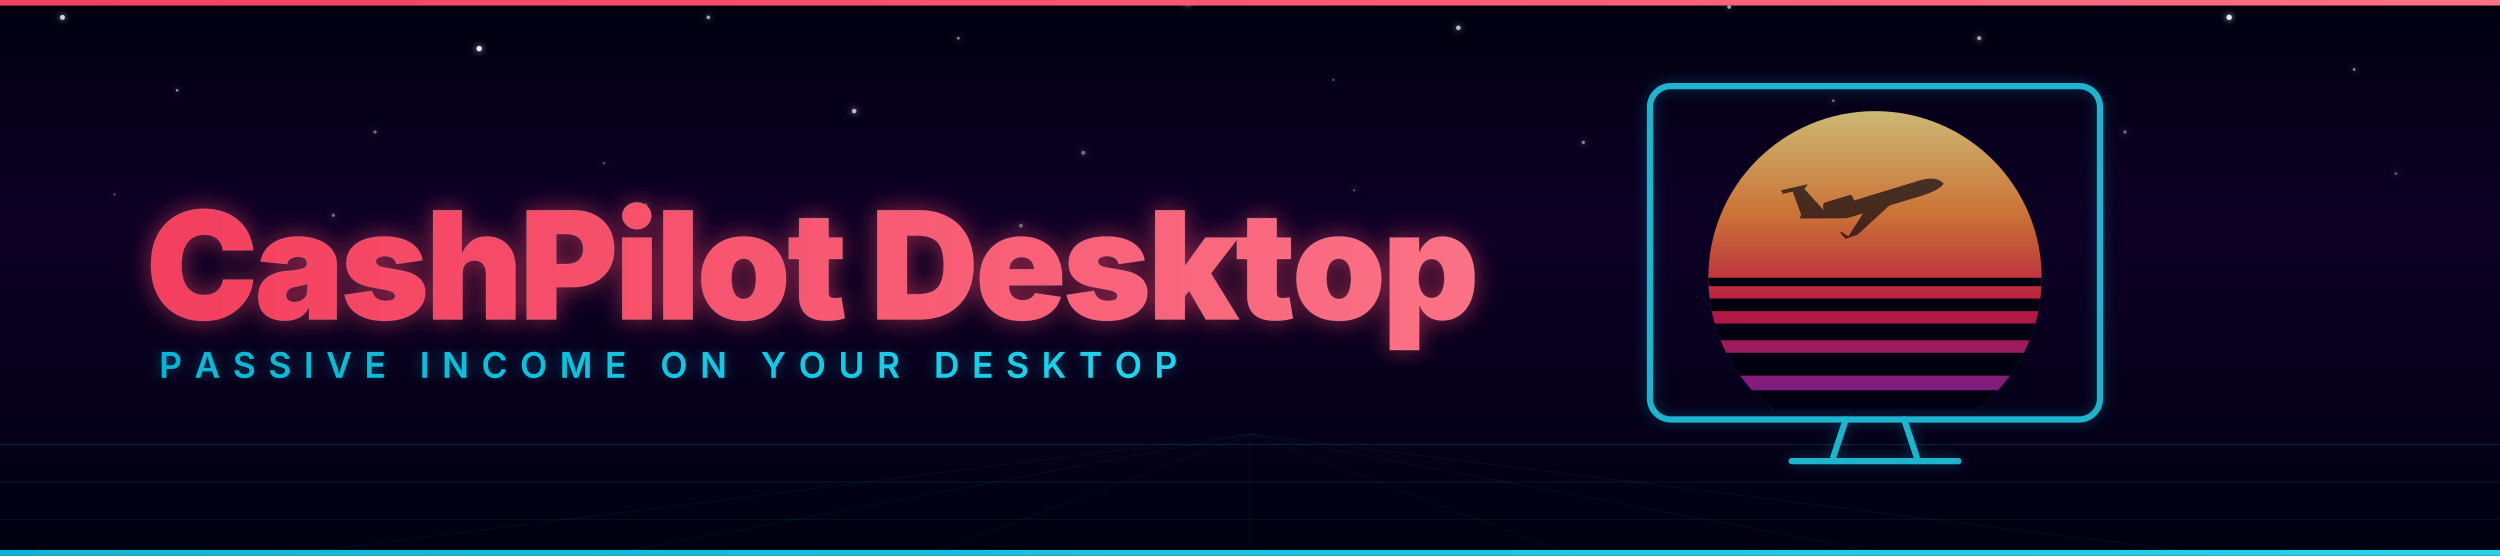
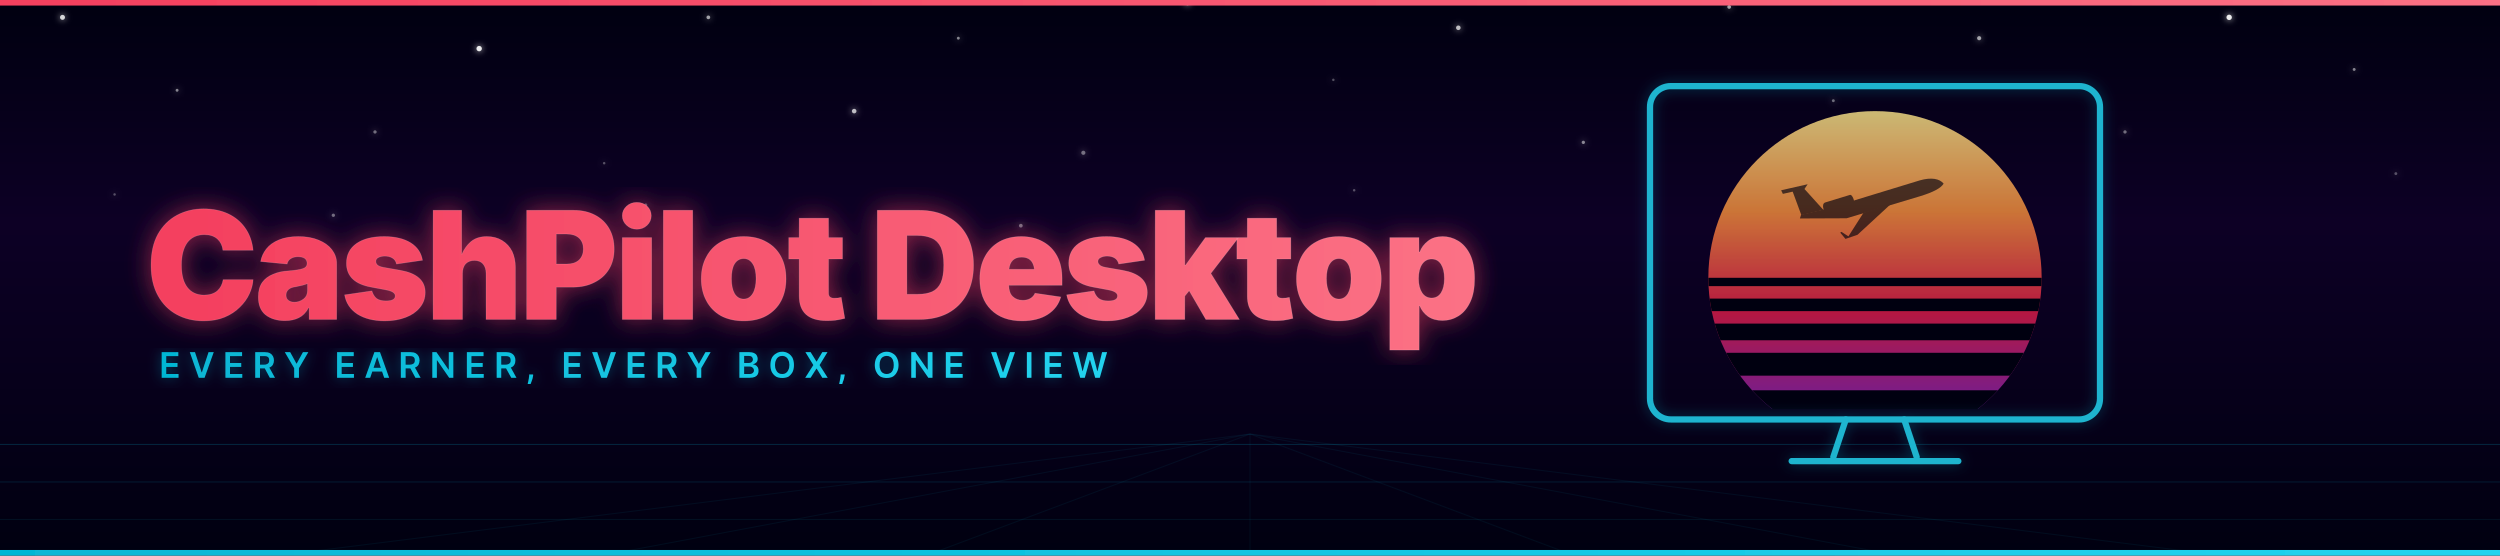
<svg xmlns="http://www.w3.org/2000/svg" viewBox="0 0 900 200" width="900" height="200" role="img" aria-label="CashPilot Desktop">
  <defs>
    <linearGradient id="bg" x1="0%" y1="0%" x2="0%" y2="100%">
      <stop offset="0%" stop-color="#000010" />
      <stop offset="40%" stop-color="#0d0025" />
      <stop offset="100%" stop-color="#000010" />
    </linearGradient>
    <linearGradient id="sun" x1="0%" y1="0%" x2="0%" y2="100%">
      <stop offset="0%" stop-color="#fde68a" />
      <stop offset="30%" stop-color="#fb923c" />
      <stop offset="60%" stop-color="#e11d48" />
      <stop offset="100%" stop-color="#6d28d9" />
    </linearGradient>
    <linearGradient id="pk" x1="0%" y1="0%" x2="100%" y2="0%">
      <stop offset="0%" stop-color="#f43f5e" />
      <stop offset="100%" stop-color="#fb7185" />
    </linearGradient>
    <linearGradient id="cy" x1="0%" y1="0%" x2="100%" y2="0%">
      <stop offset="0%" stop-color="#06b6d4" />
      <stop offset="100%" stop-color="#22d3ee" />
    </linearGradient>
    <filter id="pg">
      <feGaussianBlur stdDeviation="6" result="b" />
      <feFlood flood-color="#f43f5e" flood-opacity="0.5" result="c" />
      <feComposite in="c" in2="b" operator="in" result="g" />
      <feMerge>
        <feMergeNode in="g" />
        <feMergeNode in="SourceGraphic" />
      </feMerge>
    </filter>
    <filter id="cg">
      <feGaussianBlur stdDeviation="3" result="b" />
      <feFlood flood-color="#06b6d4" flood-opacity="0.4" result="c" />
      <feComposite in="c" in2="b" operator="in" result="g" />
      <feMerge>
        <feMergeNode in="g" />
        <feMergeNode in="SourceGraphic" />
      </feMerge>
    </filter>
    <filter id="sg">
      <feGaussianBlur stdDeviation="1.5" result="b" />
      <feMerge>
        <feMergeNode in="b" />
        <feMergeNode in="SourceGraphic" />
      </feMerge>
    </filter>
    <clipPath id="cue">
      <rect x="797" y="63" width="206" height="150" rx="6" />
    </clipPath>
    <clipPath id="sc">
      <circle cx="900" cy="150" r="80" />
    </clipPath>
  </defs>
  <rect width="900" height="200" fill="url(#bg)" />
  <g transform="translate(0,-12.5) scale(0.75)">
    <g fill="#fff" filter="url(#sg)">
      <circle cx="30" cy="25" r="1.2" opacity="0.8" />
      <circle cx="85" cy="60" r="0.7" opacity="0.5" />
      <circle cx="120" cy="15" r="1" opacity="0.7" />
      <circle cx="180" cy="80" r="0.8" opacity="0.4" />
      <circle cx="230" cy="40" r="1.3" opacity="0.9" />
      <circle cx="290" cy="95" r="0.6" opacity="0.3" />
      <circle cx="340" cy="25" r="0.9" opacity="0.6" />
      <circle cx="410" cy="70" r="1.1" opacity="0.7" />
      <circle cx="460" cy="35" r="0.7" opacity="0.5" />
      <circle cx="520" cy="90" r="1" opacity="0.4" />
      <circle cx="570" cy="18" r="1.2" opacity="0.8" />
      <circle cx="640" cy="55" r="0.6" opacity="0.3" />
      <circle cx="700" cy="30" r="1.1" opacity="0.7" />
      <circle cx="760" cy="85" r="0.8" opacity="0.5" />
      <circle cx="830" cy="20" r="0.9" opacity="0.6" />
      <circle cx="880" cy="65" r="0.7" opacity="0.4" />
      <circle cx="950" cy="35" r="1" opacity="0.6" />
      <circle cx="1020" cy="80" r="0.8" opacity="0.4" />
      <circle cx="1070" cy="25" r="1.3" opacity="0.9" />
      <circle cx="1130" cy="50" r="0.7" opacity="0.5" />
      <circle cx="1180" cy="15" r="1" opacity="0.7" />
      <circle cx="55" cy="110" r="0.6" opacity="0.3" />
      <circle cx="160" cy="120" r="0.8" opacity="0.4" />
      <circle cx="310" cy="115" r="0.7" opacity="0.3" />
      <circle cx="490" cy="125" r="0.9" opacity="0.4" />
      <circle cx="650" cy="108" r="0.6" opacity="0.3" />
      <circle cx="1150" cy="100" r="0.7" opacity="0.3" />
    </g>
    <g clip-path="url(#cue)">
      <circle cx="900" cy="150" r="80" fill="url(#sun)" opacity="0.8" />
      <g clip-path="url(#sc)">
        <rect x="815" y="150" width="170" height="4" fill="#000010" />
        <rect x="815" y="160" width="170" height="6" fill="#000010" />
        <rect x="815" y="172" width="170" height="8" fill="#000010" />
        <rect x="815" y="186" width="170" height="11" fill="#000010" />
        <rect x="815" y="204" width="170" height="16" fill="#000010" />
        <g id="plane" transform="translate(899,114) rotate(-17) scale(0.95)" fill="#000010" opacity="0.65">
          <path d="M37,1.2 C35.8,-1.8 32,-3.8 26,-3.9 L-22,-3.9 L-36.5,-4.8 L-37.6,-3.2 L-15,3.6 L24,3.8 C30.5,3.8 35,3 37,1.2 Z" />
          <path d="M-25,-3.9 L-31.8,-18.4 L-37.2,-18.6 L-36.4,-4.6 Z" />
          <path d="M-28.8,-18.6 L-42.5,-19.6 L-42.2,-17.6 L-31,-16.8 Z" />
          <path d="M-10,-7.2 L-23,-7.2 C-25.4,-7.2 -25.4,-1.8 -23,-1.8 L-10,-1.8 C-8.4,-1.8 -8.4,-7.2 -10,-7.2 Z" />
          <path d="M9,3 L-6,3.4 L-16.8,12.6 L-19.5,9.4 L-20.2,9.6 L-18.6,13.4 L-12.2,13.2 Z" />
        </g>
      </g>
    </g>
    <g fill="none" stroke="#22d3ee" stroke-width="3" stroke-linejoin="round" stroke-linecap="round" opacity="0.85" filter="url(#cg)">
      <rect x="792" y="58" width="216" height="160" rx="10" />
      <path d="M886,218 L880,236 M914,218 L920,236 M860,238 L940,238" />
    </g>
    <g stroke="#06b6d4" stroke-width="0.5">
      <line x1="0" y1="230" x2="1200" y2="230" opacity="0.2" />
      <line x1="0" y1="248" x2="1200" y2="248" opacity="0.14" />
      <line x1="0" y1="266" x2="1200" y2="266" opacity="0.09" />
      <line x1="0" y1="284" x2="1200" y2="284" opacity="0.05" />
      <line x1="600" y1="225" x2="0" y2="300" opacity="0.07" />
      <line x1="600" y1="225" x2="200" y2="300" opacity="0.07" />
      <line x1="600" y1="225" x2="400" y2="300" opacity="0.07" />
      <line x1="600" y1="225" x2="600" y2="300" opacity="0.07" />
      <line x1="600" y1="225" x2="800" y2="300" opacity="0.07" />
      <line x1="600" y1="225" x2="1000" y2="300" opacity="0.07" />
      <line x1="600" y1="225" x2="1200" y2="300" opacity="0.07" />
    </g>
    <path id="ttl" d="M97.7 170.7Q90.5 170.7 84.8 167.6Q79.1 164.5 75.8 158.5Q72.5 152.5 72.5 143.9Q72.5 135.1 75.8 129.1Q79.2 123.1 84.9 120Q90.7 116.9 97.7 116.9Q104.2 116.9 109.3 119.2Q114.5 121.6 117.6 126Q120.8 130.4 121.5 136.8H107Q106.6 133.4 104.4 131.4Q102.1 129.3 98.1 129.3Q92.8 129.3 89.9 133.1Q87.1 137 87.1 143.9Q87.1 151.1 90 154.7Q92.8 158.3 98 158.3Q101.9 158.3 104.3 156.3Q106.6 154.2 107.1 150.9H121.5Q121.3 154.2 119.7 157.7Q118.1 161.2 115.1 164.1Q112.1 167.1 107.8 168.9Q103.5 170.7 97.7 170.7ZM136.8 170.6Q131.1 170.6 127.5 167.8Q124 165 124 159.2Q124 154.9 125.9 152.2Q127.8 149.6 131.1 148.3Q134.3 146.9 138.4 146.7Q143.3 146.3 145.4 145.6Q147.4 144.9 147.4 143.2V143.1Q147.4 141.6 146.3 140.7Q145.1 139.9 143 139.9Q141 139.9 139.6 140.8Q138.2 141.6 137.8 143.4L125.1 142.2Q125.7 138.9 127.8 136.2Q130 133.4 133.9 131.8Q137.7 130.2 143.2 130.2Q148.8 130.2 152.9 131.9Q157.1 133.6 159.3 136.5Q161.6 139.5 161.6 143.1V170H148.4V164.4H148.1Q146.3 167.8 143.4 169.2Q140.6 170.6 136.8 170.6ZM141.3 161.7Q143.7 161.7 145.7 160.2Q147.6 158.8 147.6 156.1V152.8Q145.4 153.7 142 154.3Q139.5 154.6 138.4 155.7Q137.3 156.8 137.3 158.3Q137.3 160 138.4 160.8Q139.5 161.7 141.3 161.7ZM184.7 170.7Q176.7 170.7 171.5 167.4Q166.4 164 165.4 158.2L178.5 156.3Q179.2 158.6 180.7 159.9Q182.3 161.1 185.3 161.1Q189.7 161.1 189.7 158.7Q189.7 156.6 185.2 155.8L178.3 154.5Q166.3 152.4 166.3 143Q166.3 136.9 171.2 133.5Q176 130.2 184.4 130.2Q192.2 130.2 197.1 133.2Q201.9 136.2 202.8 141.6L190.3 143.4Q189.9 141.4 188.3 140.5Q186.8 139.6 184.7 139.6Q182.9 139.6 181.6 140.3Q180.4 140.9 180.4 142.2Q180.4 143 181.1 143.8Q181.9 144.6 184.1 145L192.1 146.4Q204.1 148.5 204.1 157Q204.1 161.2 201.5 164.3Q199 167.4 194.7 169Q190.3 170.7 184.7 170.7ZM222 147.9V170H207.9V117.6H221.6V138.9Q223.2 135.1 226 132.7Q228.9 130.2 233.7 130.2Q237.9 130.2 241 132.1Q244.1 134 245.8 137.3Q247.4 140.7 247.4 145V170H233.3V147.9Q233.3 145 231.8 143.3Q230.4 141.7 227.7 141.7Q225.1 141.7 223.5 143.3Q222 145 222 147.9ZM252.8 170V117.6H275.4Q281.2 117.6 285.6 119.9Q290 122.2 292.4 126.4Q294.8 130.6 294.8 136.2Q294.8 141.8 292.3 145.9Q289.8 150 285.3 152.2Q280.9 154.5 274.9 154.5H267V170ZM267 143.4H272Q275.8 143.4 277.9 141.5Q280 139.5 280 136.2Q280 132.8 277.9 130.9Q275.8 129 272 129H267ZM298.7 170V130.7H312.8V170ZM305.7 126.7Q302.8 126.7 300.8 124.8Q298.7 122.9 298.7 120.2Q298.7 117.5 300.8 115.6Q302.8 113.8 305.7 113.8Q308.6 113.8 310.6 115.6Q312.6 117.5 312.6 120.2Q312.6 122.9 310.6 124.8Q308.6 126.7 305.7 126.7ZM332.5 117.6V170H318.4V117.6ZM357 170.7Q350.6 170.7 346 168.2Q341.5 165.6 339.1 161.1Q336.6 156.5 336.6 150.5Q336.6 144.4 339.1 139.9Q341.5 135.3 346 132.8Q350.6 130.2 357 130.2Q363.4 130.2 367.9 132.8Q372.5 135.3 374.9 139.9Q377.3 144.4 377.3 150.5Q377.3 156.5 374.9 161.1Q372.5 165.6 367.9 168.2Q363.4 170.7 357 170.7ZM357 160.2Q359.7 160.2 361.3 157.6Q362.9 155 362.9 150.4Q362.9 145.7 361.3 143.3Q359.7 140.8 357 140.8Q354.2 140.8 352.6 143.3Q351.1 145.7 351.1 150.4Q351.1 155 352.6 157.6Q354.2 160.2 357 160.2ZM404.4 130.7V141H397.7V157.4Q397.7 159.8 400.4 159.8Q401 159.8 402.2 159.7Q403.4 159.5 403.8 159.4L405.5 169.5Q403.1 170.1 400.9 170.4Q398.8 170.6 396.9 170.6Q383.6 170.6 383.6 158.7V141H378.6V130.7H383.6V121.4H397.7V130.7ZM441.3 170H421.1V117.6H441.1Q449.2 117.6 455 120.8Q460.9 123.9 464.1 129.8Q467.3 135.7 467.3 143.9Q467.3 152 464.1 157.9Q460.9 163.7 455.1 166.9Q449.3 170 441.3 170ZM435.3 157.9H440.7Q444.6 157.9 447.4 156.7Q450.2 155.4 451.6 152.4Q453 149.3 453 143.9Q453 138.4 451.6 135.3Q450.1 132.2 447.3 131Q444.4 129.7 440.3 129.7H435.3ZM490.6 170.7Q481.1 170.7 475.7 165.3Q470.3 160 470.3 150.5Q470.3 144.4 472.8 139.8Q475.2 135.3 479.7 132.7Q484.2 130.2 490.2 130.2Q496.2 130.2 500.6 132.7Q505 135.1 507.4 139.6Q509.8 144.1 509.8 150.4V153.6H484.2Q484.3 157.3 486.1 159Q488 160.8 490.9 160.8Q493.1 160.8 494.6 159.9Q496.1 159 496.8 157.4L509.2 159.2Q507.7 164.5 502.9 167.6Q498.1 170.7 490.6 170.7ZM484.3 145.9H496.5Q495.8 140.1 490.4 140.1Q485 140.1 484.3 145.9ZM531.3 170.7Q523.3 170.7 518.2 167.4Q513.1 164 512 158.2L525.1 156.3Q525.8 158.6 527.4 159.9Q529 161.1 532 161.1Q536.4 161.1 536.4 158.7Q536.4 156.6 531.9 155.8L524.9 154.5Q513 152.4 513 143Q513 136.9 517.8 133.5Q522.7 130.2 531.1 130.2Q538.9 130.2 543.7 133.2Q548.5 136.2 549.4 141.6L537 143.4Q536.5 141.4 535 140.5Q533.5 139.6 531.4 139.6Q529.6 139.6 528.3 140.3Q527 140.9 527 142.2Q527 143 527.8 143.8Q528.5 144.6 530.7 145L538.8 146.4Q550.7 148.5 550.7 157Q550.7 161.2 548.2 164.3Q545.7 167.4 541.3 169Q537 170.7 531.3 170.7ZM554.5 170V117.6H568.7V143.9H569.1L578.6 130.7H594.5L581.2 147.9L594.9 170H578.8L570.8 156.2L568.7 158.8V170ZM619.6 130.7V141H612.8V157.4Q612.8 159.8 615.5 159.8Q616.1 159.8 617.3 159.7Q618.5 159.5 618.9 159.4L620.6 169.5Q618.2 170.1 616.1 170.4Q613.9 170.6 612 170.6Q598.7 170.6 598.7 158.7V141H593.7V130.7H598.7V121.4H612.8V130.7ZM642.7 170.7Q636.3 170.7 631.7 168.2Q627.1 165.6 624.7 161.1Q622.3 156.5 622.3 150.5Q622.3 144.4 624.7 139.9Q627.1 135.3 631.7 132.8Q636.3 130.2 642.7 130.2Q649.1 130.2 653.6 132.8Q658.1 135.3 660.5 139.9Q663 144.4 663 150.5Q663 156.5 660.5 161.1Q658.1 165.6 653.6 168.2Q649.1 170.7 642.7 170.7ZM642.7 160.2Q645.4 160.2 647 157.6Q648.5 155 648.5 150.4Q648.5 145.7 647 143.3Q645.4 140.8 642.7 140.8Q639.9 140.8 638.3 143.3Q636.7 145.7 636.7 150.4Q636.7 155 638.3 157.6Q639.9 160.2 642.7 160.2ZM667.1 184.7V130.7H681.1V137.6H681.5Q682.6 134.6 685.4 132.4Q688.1 130.2 692.5 130.2Q696.4 130.2 699.9 132.3Q703.4 134.4 705.6 138.8Q707.8 143.3 707.8 150.4Q707.8 157.2 705.7 161.6Q703.6 166.1 700.1 168.3Q696.6 170.5 692.4 170.5Q688.2 170.5 685.4 168.5Q682.7 166.5 681.5 163.5H681.2V184.7ZM687.2 159.7Q690.1 159.7 691.7 157.2Q693.3 154.7 693.3 150.4Q693.3 146 691.7 143.5Q690.1 141 687.2 141Q684.3 141 682.6 143.5Q680.9 146 680.9 150.4Q680.9 154.6 682.6 157.2Q684.3 159.7 687.2 159.7Z" fill="url(#pk)" filter="url(#pg)" />
    <use href="#ttl" fill="none" stroke="#fff" stroke-width="0.3" opacity="0.2" />
-     <path d="M77.6 198V185.6H82.3Q83.7 185.6 84.7 186.2Q85.6 186.7 86.1 187.6Q86.6 188.5 86.6 189.7Q86.6 190.9 86.1 191.8Q85.6 192.8 84.6 193.3Q83.7 193.8 82.2 193.8H79.9V198ZM79.9 192H81.9Q83.2 192 83.8 191.4Q84.4 190.7 84.4 189.7Q84.4 188.7 83.8 188.1Q83.2 187.5 81.9 187.5H79.9ZM93.8 198 98.1 185.6H100.9L105.3 198H102.9L101.8 194.9H97.2L96.2 198ZM97.8 193.2H101.2L100.7 191.6Q100.4 190.7 100.1 189.7Q99.8 188.6 99.5 187.4Q99.1 188.7 98.9 189.7Q98.6 190.8 98.3 191.6ZM117.3 198.2Q115.2 198.2 113.9 197.2Q112.6 196.2 112.5 194.4H114.7Q114.8 195.3 115.5 195.8Q116.3 196.3 117.3 196.3Q118.4 196.3 119.1 195.8Q119.8 195.3 119.8 194.5Q119.8 193.8 119.2 193.4Q118.6 193.1 117.6 192.8L116.1 192.4Q114.6 192 113.7 191.2Q112.9 190.4 112.9 189.1Q112.9 188 113.5 187.2Q114 186.4 115.1 185.9Q116.1 185.5 117.4 185.5Q118.7 185.5 119.7 185.9Q120.7 186.4 121.2 187.2Q121.8 188 121.8 189H119.7Q119.6 188.2 119 187.8Q118.3 187.4 117.3 187.4Q116.3 187.4 115.7 187.8Q115.1 188.3 115.1 189Q115.1 189.5 115.4 189.8Q115.7 190.2 116.2 190.4Q116.7 190.6 117.2 190.7L118.4 191Q119.3 191.2 120.1 191.6Q120.9 192 121.5 192.7Q122 193.5 122 194.5Q122 195.6 121.4 196.4Q120.9 197.3 119.8 197.7Q118.8 198.2 117.3 198.2ZM134.4 198.2Q132.2 198.2 130.9 197.2Q129.7 196.2 129.6 194.4H131.8Q131.8 195.3 132.6 195.8Q133.3 196.3 134.4 196.3Q135.5 196.3 136.1 195.8Q136.8 195.3 136.8 194.5Q136.8 193.8 136.2 193.4Q135.6 193.1 134.6 192.8L133.2 192.4Q131.7 192 130.8 191.2Q129.9 190.4 129.9 189.1Q129.9 188 130.5 187.2Q131.1 186.4 132.1 185.9Q133.1 185.5 134.4 185.5Q135.8 185.5 136.7 185.9Q137.7 186.4 138.3 187.2Q138.9 188 138.9 189H136.7Q136.7 188.2 136 187.8Q135.4 187.4 134.4 187.4Q133.4 187.4 132.8 187.8Q132.2 188.3 132.2 189Q132.2 189.5 132.5 189.8Q132.8 190.2 133.3 190.4Q133.8 190.6 134.3 190.7L135.4 191Q136.3 191.2 137.2 191.6Q138 192 138.5 192.7Q139.1 193.5 139.1 194.5Q139.1 195.6 138.5 196.4Q137.9 197.3 136.9 197.7Q135.9 198.2 134.4 198.2ZM149.3 185.6V198H147.1V185.6ZM161.4 198 157 185.6H159.4L161.6 192.1Q161.9 192.9 162.2 193.9Q162.4 195 162.8 196.2Q163.4 193.7 164 192.1L166.1 185.6H168.5L164.2 198ZM176.2 198V185.6H184.2V187.5H178.4V190.8H183.8V192.7H178.4V196.1H184.2V198ZM205 185.6V198H202.7V185.6ZM213.4 198V185.6H216L220.2 192.4Q220.6 193 221 193.7Q221.3 194.4 221.7 195.3Q221.7 194.4 221.6 193.6Q221.6 192.7 221.6 192.1V185.6H223.9V198H221.4L217.5 191.9Q217.2 191.4 216.9 190.8Q216.6 190.3 216.3 189.7Q216 189.1 215.5 188.3Q215.6 189.5 215.7 190.4Q215.7 191.3 215.7 191.9V198ZM237.6 198.2Q236 198.2 234.7 197.4Q233.4 196.7 232.7 195.2Q232 193.8 232 191.8Q232 189.8 232.7 188.4Q233.5 187 234.7 186.2Q236 185.5 237.6 185.5Q239 185.5 240.1 186Q241.2 186.5 241.9 187.4Q242.6 188.4 242.8 189.7H240.6Q240.4 188.7 239.6 188.1Q238.8 187.4 237.7 187.4Q236.1 187.4 235.2 188.6Q234.2 189.7 234.2 191.8Q234.2 194 235.2 195.1Q236.1 196.2 237.7 196.2Q238.8 196.2 239.6 195.6Q240.4 195 240.6 193.9H242.8Q242.7 195.1 242 196Q241.3 197 240.2 197.6Q239.1 198.2 237.6 198.2ZM256.2 198.2Q254.6 198.2 253.3 197.4Q252 196.7 251.2 195.2Q250.5 193.8 250.5 191.8Q250.5 189.8 251.2 188.4Q252 187 253.3 186.2Q254.6 185.5 256.2 185.5Q257.8 185.5 259.1 186.2Q260.4 187 261.1 188.4Q261.8 189.8 261.8 191.8Q261.8 193.8 261.1 195.2Q260.4 196.7 259.1 197.4Q257.8 198.2 256.2 198.2ZM256.2 196.2Q257.7 196.2 258.7 195.1Q259.6 193.9 259.6 191.8Q259.6 189.7 258.7 188.6Q257.7 187.4 256.2 187.4Q254.7 187.4 253.7 188.6Q252.7 189.7 252.7 191.8Q252.7 193.9 253.7 195.1Q254.7 196.2 256.2 196.2ZM269.9 198V185.6H273.3L275.6 192Q275.8 192.4 275.9 193Q276.1 193.6 276.2 194.2Q276.4 194.9 276.6 195.5Q276.7 194.9 276.9 194.2Q277 193.6 277.2 193Q277.4 192.4 277.5 192L279.8 185.6H283.1V198H280.9V191.8Q280.9 191.3 280.9 190.6Q281 189.9 281 189.2Q281 188.4 281 187.6Q280.8 188.4 280.6 189.2Q280.3 190 280.1 190.7Q279.9 191.3 279.8 191.8L277.5 198H275.6L273.3 191.8Q273.1 191.4 272.9 190.7Q272.7 190.1 272.5 189.3Q272.3 188.5 272 187.7Q272.1 188.4 272.1 189.2Q272.1 189.9 272.1 190.6Q272.1 191.3 272.1 191.8V198ZM291.6 198V185.6H299.7V187.5H293.8V190.8H299.2V192.7H293.8V196.1H299.7V198ZM323.5 198.2Q321.9 198.2 320.6 197.4Q319.3 196.7 318.6 195.2Q317.8 193.8 317.8 191.8Q317.8 189.8 318.6 188.4Q319.3 187 320.6 186.2Q321.9 185.5 323.5 185.5Q325.1 185.5 326.4 186.2Q327.7 187 328.4 188.4Q329.2 189.8 329.2 191.8Q329.2 193.8 328.4 195.2Q327.7 196.7 326.4 197.4Q325.1 198.2 323.5 198.2ZM323.5 196.2Q325 196.2 326 195.1Q326.9 193.9 326.9 191.8Q326.9 189.7 326 188.6Q325 187.4 323.5 187.4Q322 187.4 321 188.6Q320 189.7 320 191.8Q320 193.9 321 195.1Q322 196.2 323.5 196.2ZM337.3 198V185.6H339.8L344.1 192.4Q344.4 193 344.8 193.7Q345.2 194.4 345.6 195.3Q345.5 194.4 345.5 193.6Q345.4 192.7 345.4 192.1V185.6H347.7V198H345.2L341.3 191.9Q341 191.4 340.7 190.8Q340.4 190.3 340.1 189.7Q339.8 189.1 339.4 188.3Q339.4 189.5 339.5 190.4Q339.5 191.3 339.5 191.9V198ZM370.2 198V193.2L365.6 185.6H368.2L370.4 189.5Q370.7 190 370.9 190.4Q371.1 190.8 371.3 191.4Q371.5 190.8 371.7 190.4Q371.9 190 372.2 189.5L374.4 185.6H376.9L372.4 193.2V198ZM389.9 198.2Q388.3 198.2 387 197.4Q385.7 196.7 384.9 195.2Q384.2 193.8 384.2 191.8Q384.2 189.8 384.9 188.4Q385.7 187 387 186.2Q388.3 185.5 389.9 185.5Q391.5 185.5 392.8 186.2Q394.1 187 394.8 188.4Q395.6 189.8 395.6 191.8Q395.6 193.8 394.8 195.2Q394.1 196.7 392.8 197.4Q391.5 198.2 389.9 198.2ZM389.9 196.2Q391.4 196.2 392.4 195.1Q393.3 193.9 393.3 191.8Q393.3 189.7 392.4 188.6Q391.4 187.4 389.9 187.4Q388.4 187.4 387.4 188.6Q386.4 189.7 386.4 191.8Q386.4 193.9 387.4 195.1Q388.4 196.2 389.9 196.2ZM408.7 198.2Q407.2 198.2 406 197.6Q404.9 197 404.3 196Q403.7 195 403.7 193.7V185.6H405.9V193.5Q405.9 194.7 406.6 195.4Q407.4 196.2 408.7 196.2Q409.9 196.2 410.7 195.4Q411.5 194.7 411.5 193.5V185.6H413.7V193.7Q413.7 195 413.1 196Q412.4 197 411.3 197.6Q410.2 198.2 408.7 198.2ZM422.2 198V185.6H426.8Q428.9 185.6 430 186.7Q431.1 187.8 431.1 189.6Q431.1 190.8 430.6 191.7Q430 192.7 428.9 193.1L431.6 198H429.1L426.7 193.5H424.4V198ZM424.4 191.6H426.5Q427.7 191.6 428.3 191.1Q428.9 190.6 428.9 189.6Q428.9 188.6 428.3 188Q427.7 187.5 426.4 187.5H424.4ZM453.7 198H449.5V185.6H453.8Q455.6 185.6 457 186.4Q458.3 187.1 459 188.5Q459.7 189.9 459.7 191.8Q459.7 193.7 459 195.1Q458.3 196.5 456.9 197.3Q455.6 198 453.7 198ZM451.8 196.1H453.6Q457.5 196.1 457.5 191.8Q457.5 187.5 453.7 187.5H451.8ZM467.8 198V185.6H475.8V187.5H470V190.8H475.4V192.7H470V196.1H475.9V198ZM488.4 198.2Q486.3 198.2 485 197.2Q483.7 196.2 483.6 194.4H485.8Q485.9 195.3 486.6 195.8Q487.4 196.3 488.4 196.3Q489.5 196.3 490.2 195.8Q490.9 195.3 490.9 194.5Q490.9 193.8 490.3 193.4Q489.7 193.1 488.7 192.8L487.3 192.4Q485.7 192 484.9 191.2Q484 190.4 484 189.1Q484 188 484.6 187.2Q485.2 186.4 486.2 185.9Q487.2 185.5 488.5 185.5Q489.8 185.5 490.8 185.9Q491.8 186.4 492.4 187.2Q492.9 188 493 189H490.8Q490.7 188.2 490.1 187.8Q489.5 187.4 488.5 187.4Q487.4 187.4 486.8 187.8Q486.2 188.3 486.2 189Q486.2 189.5 486.5 189.8Q486.9 190.2 487.4 190.4Q487.8 190.6 488.3 190.7L489.5 191Q490.4 191.2 491.2 191.6Q492.1 192 492.6 192.7Q493.1 193.5 493.1 194.5Q493.1 195.6 492.6 196.4Q492 197.3 491 197.7Q489.9 198.2 488.4 198.2ZM501.2 198V185.6H503.4V189.3L503.3 191.9Q503.8 191.3 504.3 190.7Q504.7 190 505.3 189.3L508.6 185.6H511.3L506.6 191L511.4 198H508.8L505.1 192.5L503.4 194.3V198ZM518.6 187.5V185.6H528.4V187.5H524.6V198H522.4V187.5ZM541.6 198.2Q540 198.2 538.7 197.4Q537.4 196.7 536.7 195.2Q535.9 193.8 535.9 191.8Q535.9 189.8 536.7 188.4Q537.4 187 538.7 186.2Q540 185.5 541.6 185.5Q543.3 185.5 544.5 186.2Q545.8 187 546.6 188.4Q547.3 189.8 547.3 191.8Q547.3 193.8 546.6 195.2Q545.8 196.7 544.5 197.4Q543.3 198.2 541.6 198.2ZM541.6 196.2Q543.1 196.2 544.1 195.1Q545.1 193.9 545.1 191.8Q545.1 189.7 544.1 188.6Q543.1 187.4 541.6 187.4Q540.1 187.4 539.1 188.6Q538.2 189.7 538.2 191.8Q538.2 193.9 539.1 195.1Q540.1 196.2 541.6 196.2ZM555.4 198V185.6H560Q561.4 185.6 562.4 186.2Q563.4 186.7 563.9 187.6Q564.4 188.5 564.4 189.7Q564.4 190.9 563.9 191.8Q563.4 192.8 562.4 193.3Q561.4 193.8 560 193.8H557.6V198ZM557.6 192H559.7Q561 192 561.5 191.4Q562.1 190.7 562.1 189.7Q562.1 188.7 561.5 188.1Q561 187.5 559.7 187.5H557.6Z" fill="url(#cy)" filter="url(#cg)" />
+     <path d="M77.6 198V185.7H85.6V187.6H79.8V190.9H85.2V192.8H79.8V196.2H85.7V198ZM93.6 185.7 96.8 195.4H96.9L100.1 185.7H102.6L98.2 198H95.4L91.1 185.7ZM108.2 198V185.7H116.2V187.6H110.4V190.9H115.8V192.8H110.4V196.2H116.3V198ZM122.5 198V185.7H127.2Q128.6 185.7 129.6 186.2Q130.5 186.7 131 187.6Q131.5 188.5 131.5 189.6Q131.5 190.8 131 191.7Q130.5 192.6 129.5 193Q128.6 193.5 127.1 193.5H123.8V191.7H126.8Q127.7 191.7 128.2 191.4Q128.7 191.2 129 190.7Q129.2 190.3 129.2 189.6Q129.2 189 129 188.5Q128.7 188 128.2 187.8Q127.7 187.6 126.8 187.6H124.8V198ZM128.9 192.4 132 198H129.5L126.5 192.4ZM136.7 185.7H139.3L142.3 191.2H142.4L145.4 185.7H148L143.5 193.4V198H141.2V193.4ZM161.8 198V185.7H169.8V187.6H164V190.9H169.4V192.8H164V196.2H169.9V198ZM177.7 198H175.3L179.7 185.7H182.4L186.8 198H184.4L181.1 188.2H181ZM177.8 193.2H184.3V195H177.8ZM192.4 198V185.7H197.1Q198.5 185.7 199.5 186.2Q200.4 186.7 200.9 187.6Q201.4 188.5 201.4 189.6Q201.4 190.8 200.9 191.7Q200.4 192.6 199.4 193Q198.5 193.5 197 193.5H193.7V191.7H196.7Q197.6 191.7 198.1 191.4Q198.6 191.2 198.9 190.7Q199.1 190.3 199.1 189.6Q199.1 189 198.9 188.5Q198.6 188 198.1 187.8Q197.6 187.6 196.7 187.6H194.7V198ZM198.8 192.4 201.9 198H199.4L196.4 192.4ZM217.6 185.7V198H215.6L209.8 189.6H209.7V198H207.5V185.7H209.5L215.3 194.1H215.4V185.7ZM224.1 198V185.7H232.1V187.6H226.3V190.9H231.7V192.8H226.3V196.2H232.2V198ZM238.4 198V185.7H243Q244.5 185.7 245.4 186.2Q246.4 186.7 246.9 187.6Q247.4 188.5 247.4 189.6Q247.4 190.8 246.9 191.7Q246.4 192.6 245.4 193Q244.4 193.5 243 193.5H239.7V191.7H242.7Q243.5 191.7 244.1 191.4Q244.6 191.2 244.9 190.7Q245.1 190.3 245.1 189.6Q245.1 189 244.9 188.5Q244.6 188 244.1 187.8Q243.5 187.6 242.7 187.6H240.6V198ZM244.8 192.4 247.9 198H245.4L242.3 192.4ZM255.9 196.4 255.9 197Q255.8 197.8 255.6 198.5Q255.3 199.3 255.1 199.9Q254.9 200.6 254.7 201H253.3Q253.3 200.6 253.5 200Q253.6 199.3 253.8 198.5Q253.9 197.9 254 197L254 196.4ZM270.7 198V185.7H278.7V187.6H272.9V190.9H278.3V192.8H272.9V196.2H278.8V198ZM286.7 185.7 289.9 195.4H290L293.2 185.7H295.7L291.3 198H288.6L284.2 185.7ZM301.3 198V185.7H309.4V187.6H303.6V190.9H309V192.8H303.6V196.2H309.4V198ZM315.7 198V185.7H320.3Q321.7 185.7 322.7 186.2Q323.7 186.7 324.2 187.6Q324.7 188.5 324.7 189.6Q324.7 190.8 324.2 191.7Q323.6 192.6 322.7 193Q321.7 193.5 320.3 193.5H317V191.7H320Q320.8 191.7 321.3 191.4Q321.9 191.2 322.1 190.7Q322.4 190.3 322.4 189.6Q322.4 189 322.1 188.5Q321.9 188 321.3 187.8Q320.8 187.6 320 187.6H317.9V198ZM322 192.4 325.1 198H322.6L319.6 192.4ZM329.9 185.7H332.4L335.4 191.2H335.5L338.6 185.7H341.1L336.6 193.4V198H334.4V193.4ZM354.9 198V185.7H359.6Q361 185.7 361.9 186.1Q362.8 186.5 363.2 187.2Q363.7 188 363.7 188.9Q363.7 189.6 363.4 190.2Q363.1 190.7 362.6 191Q362.1 191.4 361.5 191.5V191.6Q362.2 191.7 362.8 192Q363.4 192.4 363.8 193.1Q364.1 193.7 364.1 194.7Q364.1 195.6 363.7 196.4Q363.2 197.2 362.3 197.6Q361.3 198 359.9 198ZM357.2 196.2H359.6Q360.8 196.2 361.3 195.7Q361.9 195.2 361.9 194.5Q361.9 194 361.6 193.5Q361.3 193.1 360.8 192.8Q360.3 192.6 359.6 192.6H357.2ZM357.2 190.9H359.4Q360 190.9 360.4 190.7Q360.9 190.5 361.1 190.1Q361.4 189.7 361.4 189.2Q361.4 188.5 360.9 188Q360.4 187.5 359.4 187.5H357.2ZM381.1 191.9Q381.1 193.9 380.4 195.3Q379.6 196.7 378.4 197.5Q377.1 198.1 375.5 198.1Q373.8 198.1 372.6 197.5Q371.3 196.7 370.5 195.3Q369.8 193.9 369.8 191.9Q369.8 189.9 370.5 188.4Q371.3 187 372.6 186.3Q373.8 185.5 375.5 185.5Q377.1 185.5 378.4 186.3Q379.6 187 380.4 188.4Q381.1 189.9 381.1 191.9ZM378.9 191.9Q378.9 190.5 378.4 189.5Q378 188.5 377.2 188Q376.5 187.5 375.5 187.5Q374.4 187.5 373.7 188Q372.9 188.5 372.5 189.5Q372 190.5 372 191.9Q372 193.3 372.5 194.2Q372.9 195.2 373.7 195.7Q374.4 196.2 375.5 196.2Q376.5 196.2 377.2 195.7Q378 195.2 378.4 194.2Q378.9 193.3 378.9 191.9ZM389.1 185.7 391.9 190.2H392L394.7 185.7H397.2L393.4 191.9L397.3 198H394.7L392 193.6H391.9L389.1 198H386.5L390.4 191.9L386.6 185.7ZM405.5 196.4 405.4 197Q405.3 197.8 405.1 198.5Q404.9 199.3 404.6 199.9Q404.4 200.6 404.3 201H402.8Q402.9 200.6 403 200Q403.2 199.3 403.3 198.5Q403.4 197.9 403.5 197L403.5 196.4ZM431.3 191.9Q431.3 193.9 430.5 195.3Q429.8 196.7 428.5 197.5Q427.2 198.1 425.6 198.1Q424 198.1 422.7 197.5Q421.4 196.7 420.7 195.3Q419.9 193.9 419.9 191.9Q419.9 189.9 420.7 188.4Q421.4 187 422.7 186.3Q424 185.5 425.6 185.5Q427.2 185.5 428.5 186.3Q429.8 187 430.5 188.4Q431.3 189.9 431.3 191.9ZM429 191.9Q429 190.5 428.6 189.5Q428.2 188.5 427.4 188Q426.6 187.5 425.6 187.5Q424.6 187.5 423.8 188Q423 188.5 422.6 189.5Q422.2 190.5 422.2 191.9Q422.2 193.3 422.6 194.2Q423 195.2 423.8 195.7Q424.6 196.2 425.6 196.2Q426.6 196.2 427.4 195.7Q428.2 195.2 428.6 194.2Q429 193.3 429 191.9ZM447.6 185.7V198H445.6L439.8 189.6H439.6V198H437.4V185.7H439.4L445.2 194.1H445.3V185.7ZM454 198V185.7H462V187.6H456.2V190.9H461.6V192.8H456.2V196.2H462.1V198ZM478.2 185.7 481.4 195.4H481.5L484.8 185.7H487.2L482.9 198H480.1L475.7 185.7ZM495.1 185.7V198H492.9V185.7ZM501.5 198V185.7H509.6V187.6H503.8V190.9H509.2V192.8H503.8V196.2H509.6V198ZM518.5 198 515 185.7H517.4L519.6 194.8H519.7L522.1 185.7H524.3L526.7 194.8H526.8L529 185.7H531.4L527.9 198H525.7L523.2 189.4H523.1L520.7 198Z" fill="url(#cy)" filter="url(#cg)" />
  </g>
  <rect x="0" y="0" width="900" height="2" fill="url(#pk)" filter="url(#pg)" />
  <rect x="0" y="198" width="900" height="2" fill="url(#cy)" filter="url(#cg)" />
</svg>
